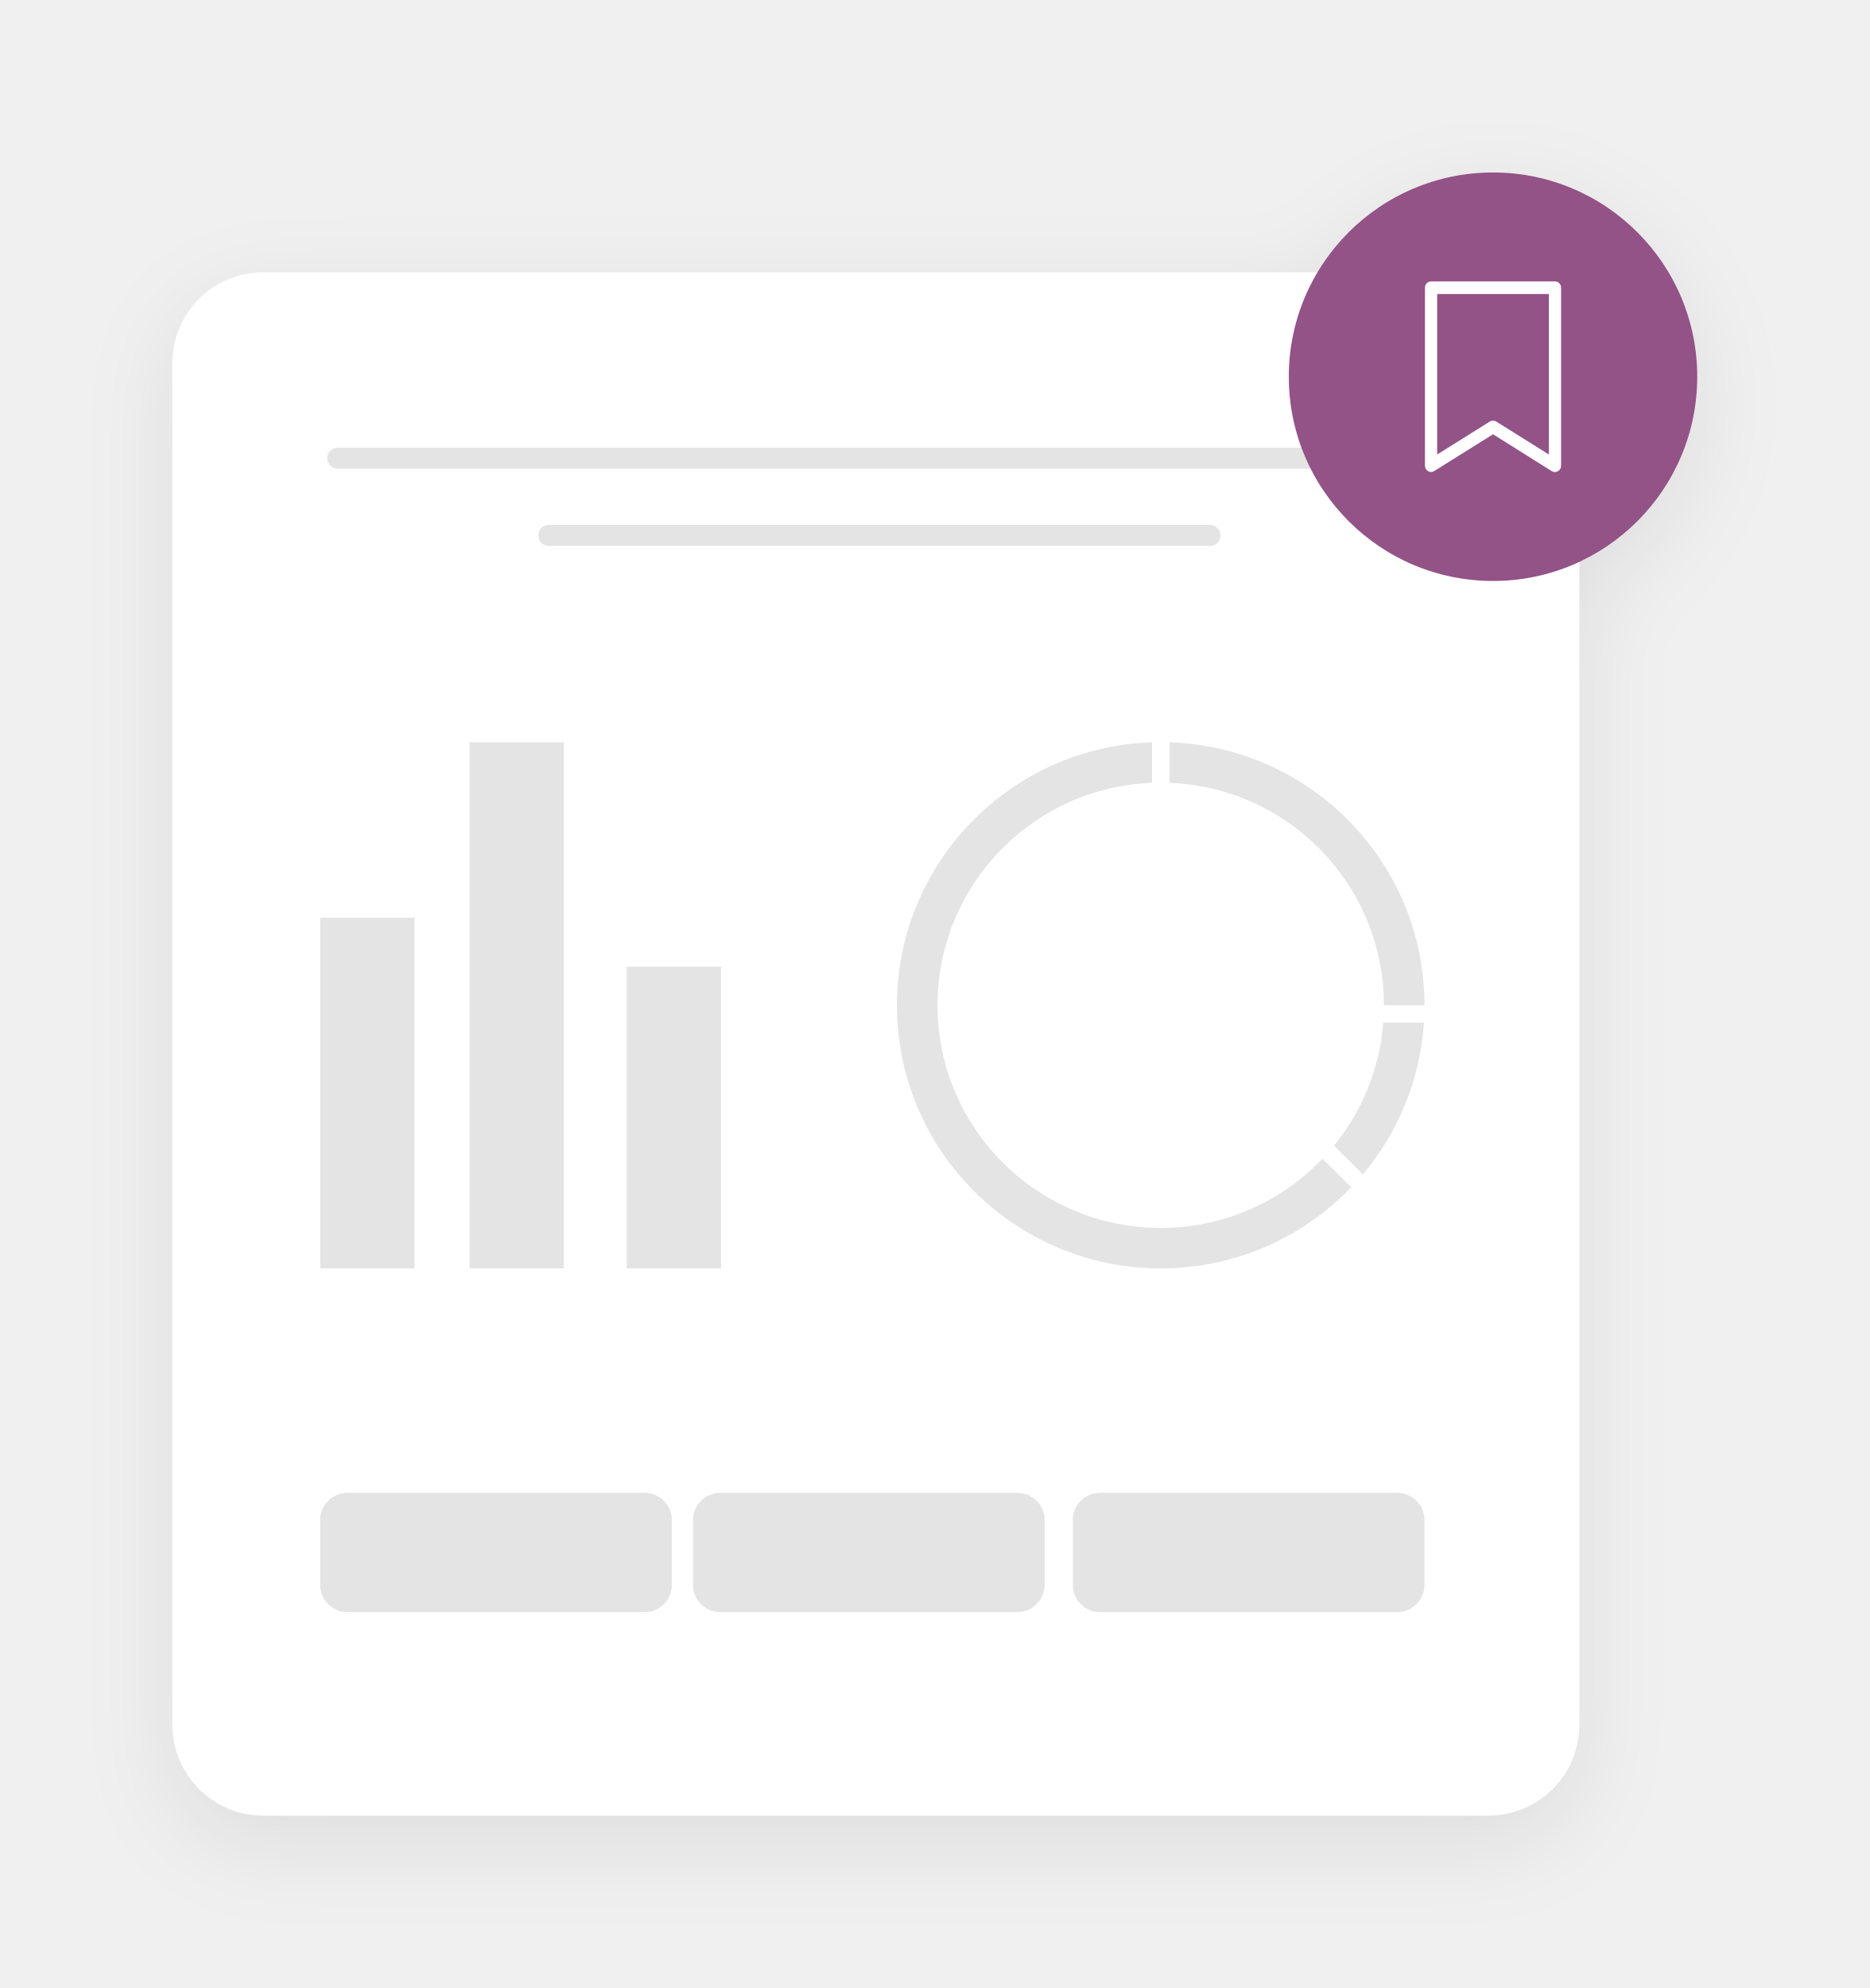
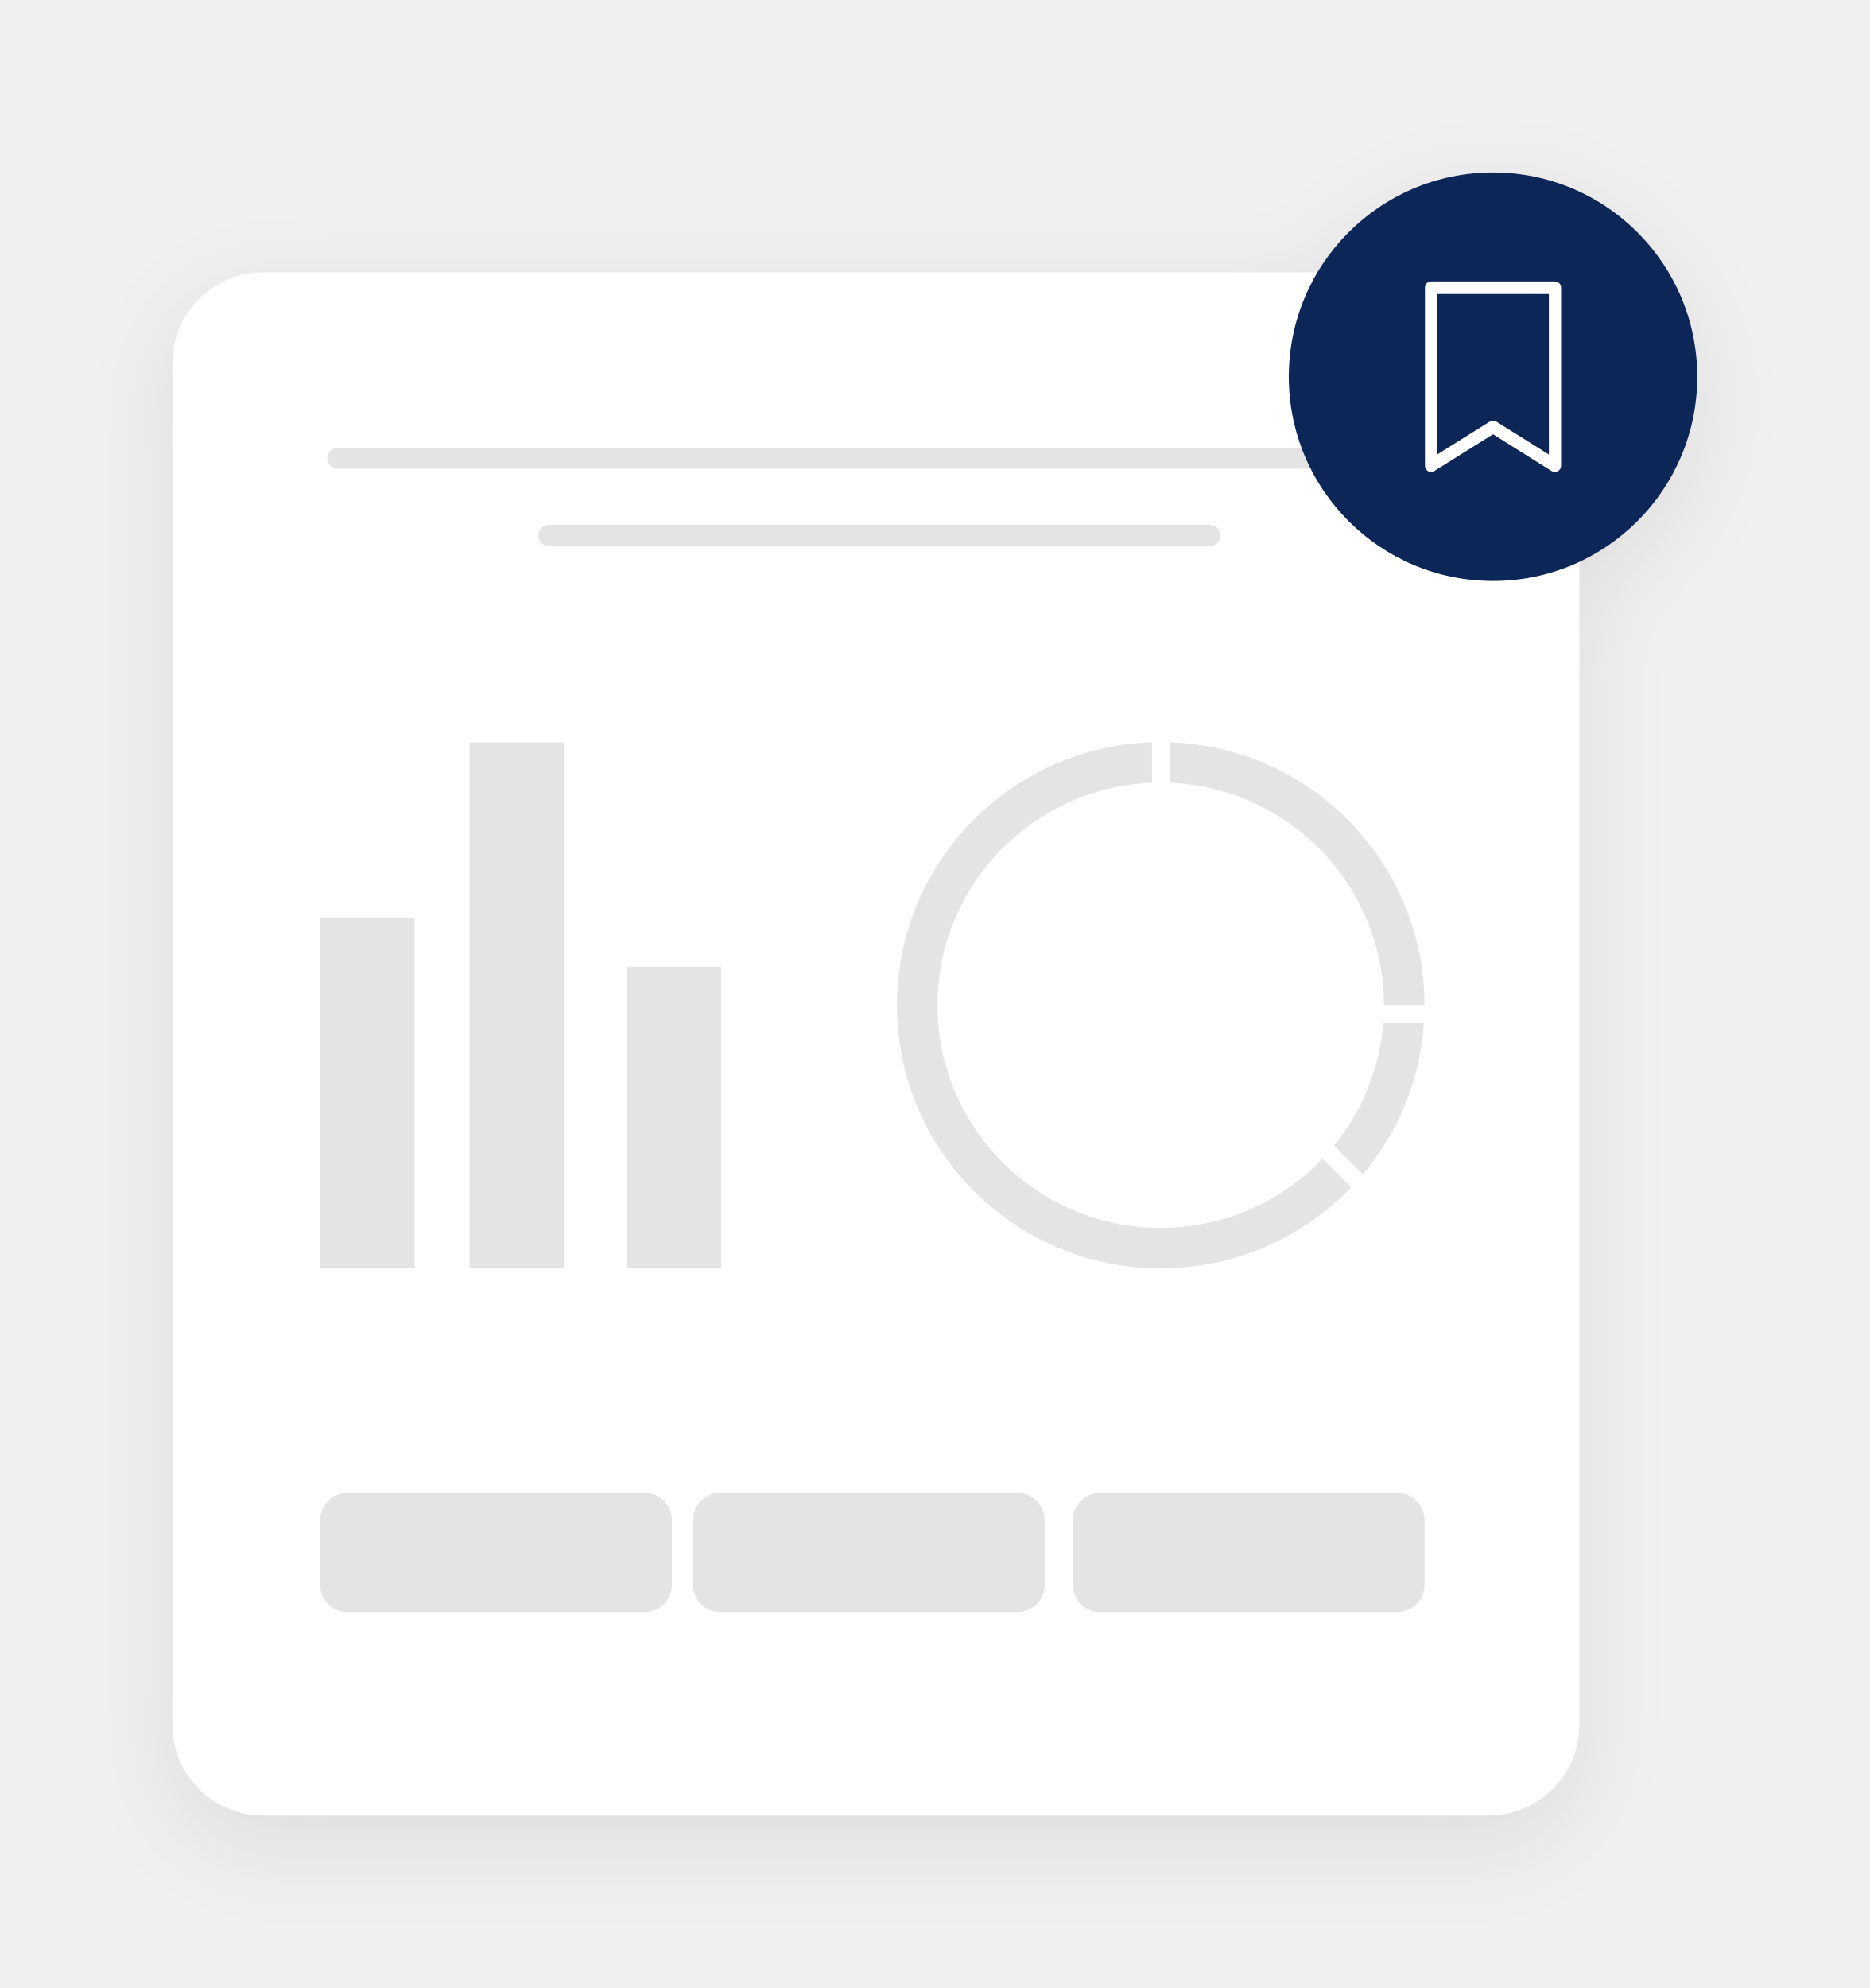
<svg xmlns="http://www.w3.org/2000/svg" width="206px" height="219px" viewBox="0 0 206 219" version="1.1">
  <defs>
    <filter x="-15.2%" y="-14.1%" width="130.4%" height="128.2%" filterUnits="objectBoundingBox" id="filter-1">
      <feOffset dx="0" dy="3" in="SourceAlpha" result="shadowOffsetOuter1" />
      <feGaussianBlur stdDeviation="5" in="shadowOffsetOuter1" result="shadowBlurOuter1" />
      <feColorMatrix values="0 0 0 0 0   0 0 0 0 0   0 0 0 0 0  0 0 0 0.079 0" type="matrix" in="shadowBlurOuter1" result="shadowMatrixOuter1" />
      <feMerge>
        <feMergeNode in="shadowMatrixOuter1" />
        <feMergeNode in="SourceGraphic" />
      </feMerge>
    </filter>
  </defs>
  <g id="Page-1" stroke="none" stroke-width="1" fill="none" fill-rule="evenodd">
    <g id="2.1-A/-Light-Mode-/-מסך-הסבר-v3" transform="translate(-84, -519)">
      <g id="Group-18" filter="url(#filter-1)" transform="translate(103, 538)">
        <g id="Group-2">
          <rect id="Rectangle-Copy-10" fill="#FFFFFF" x="0" y="11" width="155" height="170" rx="10" />
          <rect id="Rectangle-Copy-11" fill="#E4E4E4" x="17.05" y="30.318" width="121.675" height="2.318" rx="1.159" />
          <rect id="Rectangle-Copy-18" fill="#E4E4E4" x="40.3" y="38.818" width="75.175" height="2.318" rx="1.159" />
          <g id="Group-10-Copy" transform="translate(16.275, 145.4545)" fill="#E4E4E4">
            <rect id="Rectangle-Copy-8" x="82.925" y="0" width="38.75" height="13.136" rx="3" />
            <rect id="Rectangle-Copy-8" x="41.075" y="0" width="38.75" height="13.136" rx="3" />
            <rect id="Rectangle-Copy-8" x="0" y="0" width="38.75" height="13.136" rx="3" />
          </g>
          <path d="M107.929,62.773 L107.929,67.235 C94.792,67.737 84.296,78.517 84.296,91.742 C84.296,105.287 95.306,116.268 108.888,116.268 C115.902,116.268 122.23,113.339 126.71,108.641 L129.873,111.795 C124.583,117.3 117.136,120.727 108.888,120.727 C92.837,120.727 79.825,107.75 79.825,91.742 C79.825,76.054 92.322,63.277 107.929,62.773 Z M137.888,93.653 C137.474,100 135.012,105.789 131.154,110.371 L127.978,107.204 C131.04,103.448 133.01,98.77 133.405,93.653 L137.888,93.653 Z M109.846,62.773 C125.453,63.277 137.95,76.054 137.95,91.742 L133.479,91.742 C133.479,78.517 122.983,67.737 109.846,67.235 L109.846,62.773 Z" id="Combined-Shape-Copy-2" fill="#E4E4E4" fill-rule="nonzero" />
          <rect id="Rectangle-Copy-13" fill="#E4E4E4" x="16.275" y="82.091" width="10.394" height="38.636" />
          <rect id="Rectangle-Copy-15" fill="#E4E4E4" x="32.732" y="62.773" width="10.394" height="57.955" />
          <rect id="Rectangle-Copy-17" fill="#E4E4E4" x="50.056" y="87.5" width="10.394" height="33.227" />
          <g id="Group-3" transform="translate(123, 0)">
-             <circle id="Oval" fill="#935287" cx="22.5" cy="22.5" r="22.5" />
+             <circle id="Oval" fill="#0F2558" cx="22.5" cy="22.5" r="22.5" />
            <g id="Icon/more-Copy-3" transform="translate(14.3617, 12.44681)" fill="#FFFFFF" fill-rule="nonzero">
              <path d="M14.478,10.055 L18.531,3.576 C18.661,3.369 18.666,3.109 18.543,2.897 C18.421,2.685 18.19,2.553 17.94,2.553 L-1.669,2.553 C-2.051,2.553 -2.362,2.855 -2.362,3.226 L-2.362,16.88 C-2.362,17.252 -2.051,17.553 -1.669,17.553 L17.94,17.553 C18.19,17.553 18.421,17.423 18.545,17.212 C18.669,17.001 18.669,16.741 18.545,16.53 L14.478,10.055 Z M-0.975,16.207 L-0.975,3.899 L16.706,3.899 L13.073,9.705 C12.94,9.921 12.94,10.19 13.073,10.405 L16.706,16.207 L-0.975,16.207 Z" id="Shape" transform="translate(8.138298, 10.05319) scale(-1, 1) rotate(-270) translate(-8.138298, -10.05319) " />
            </g>
          </g>
        </g>
      </g>
    </g>
  </g>
</svg>
